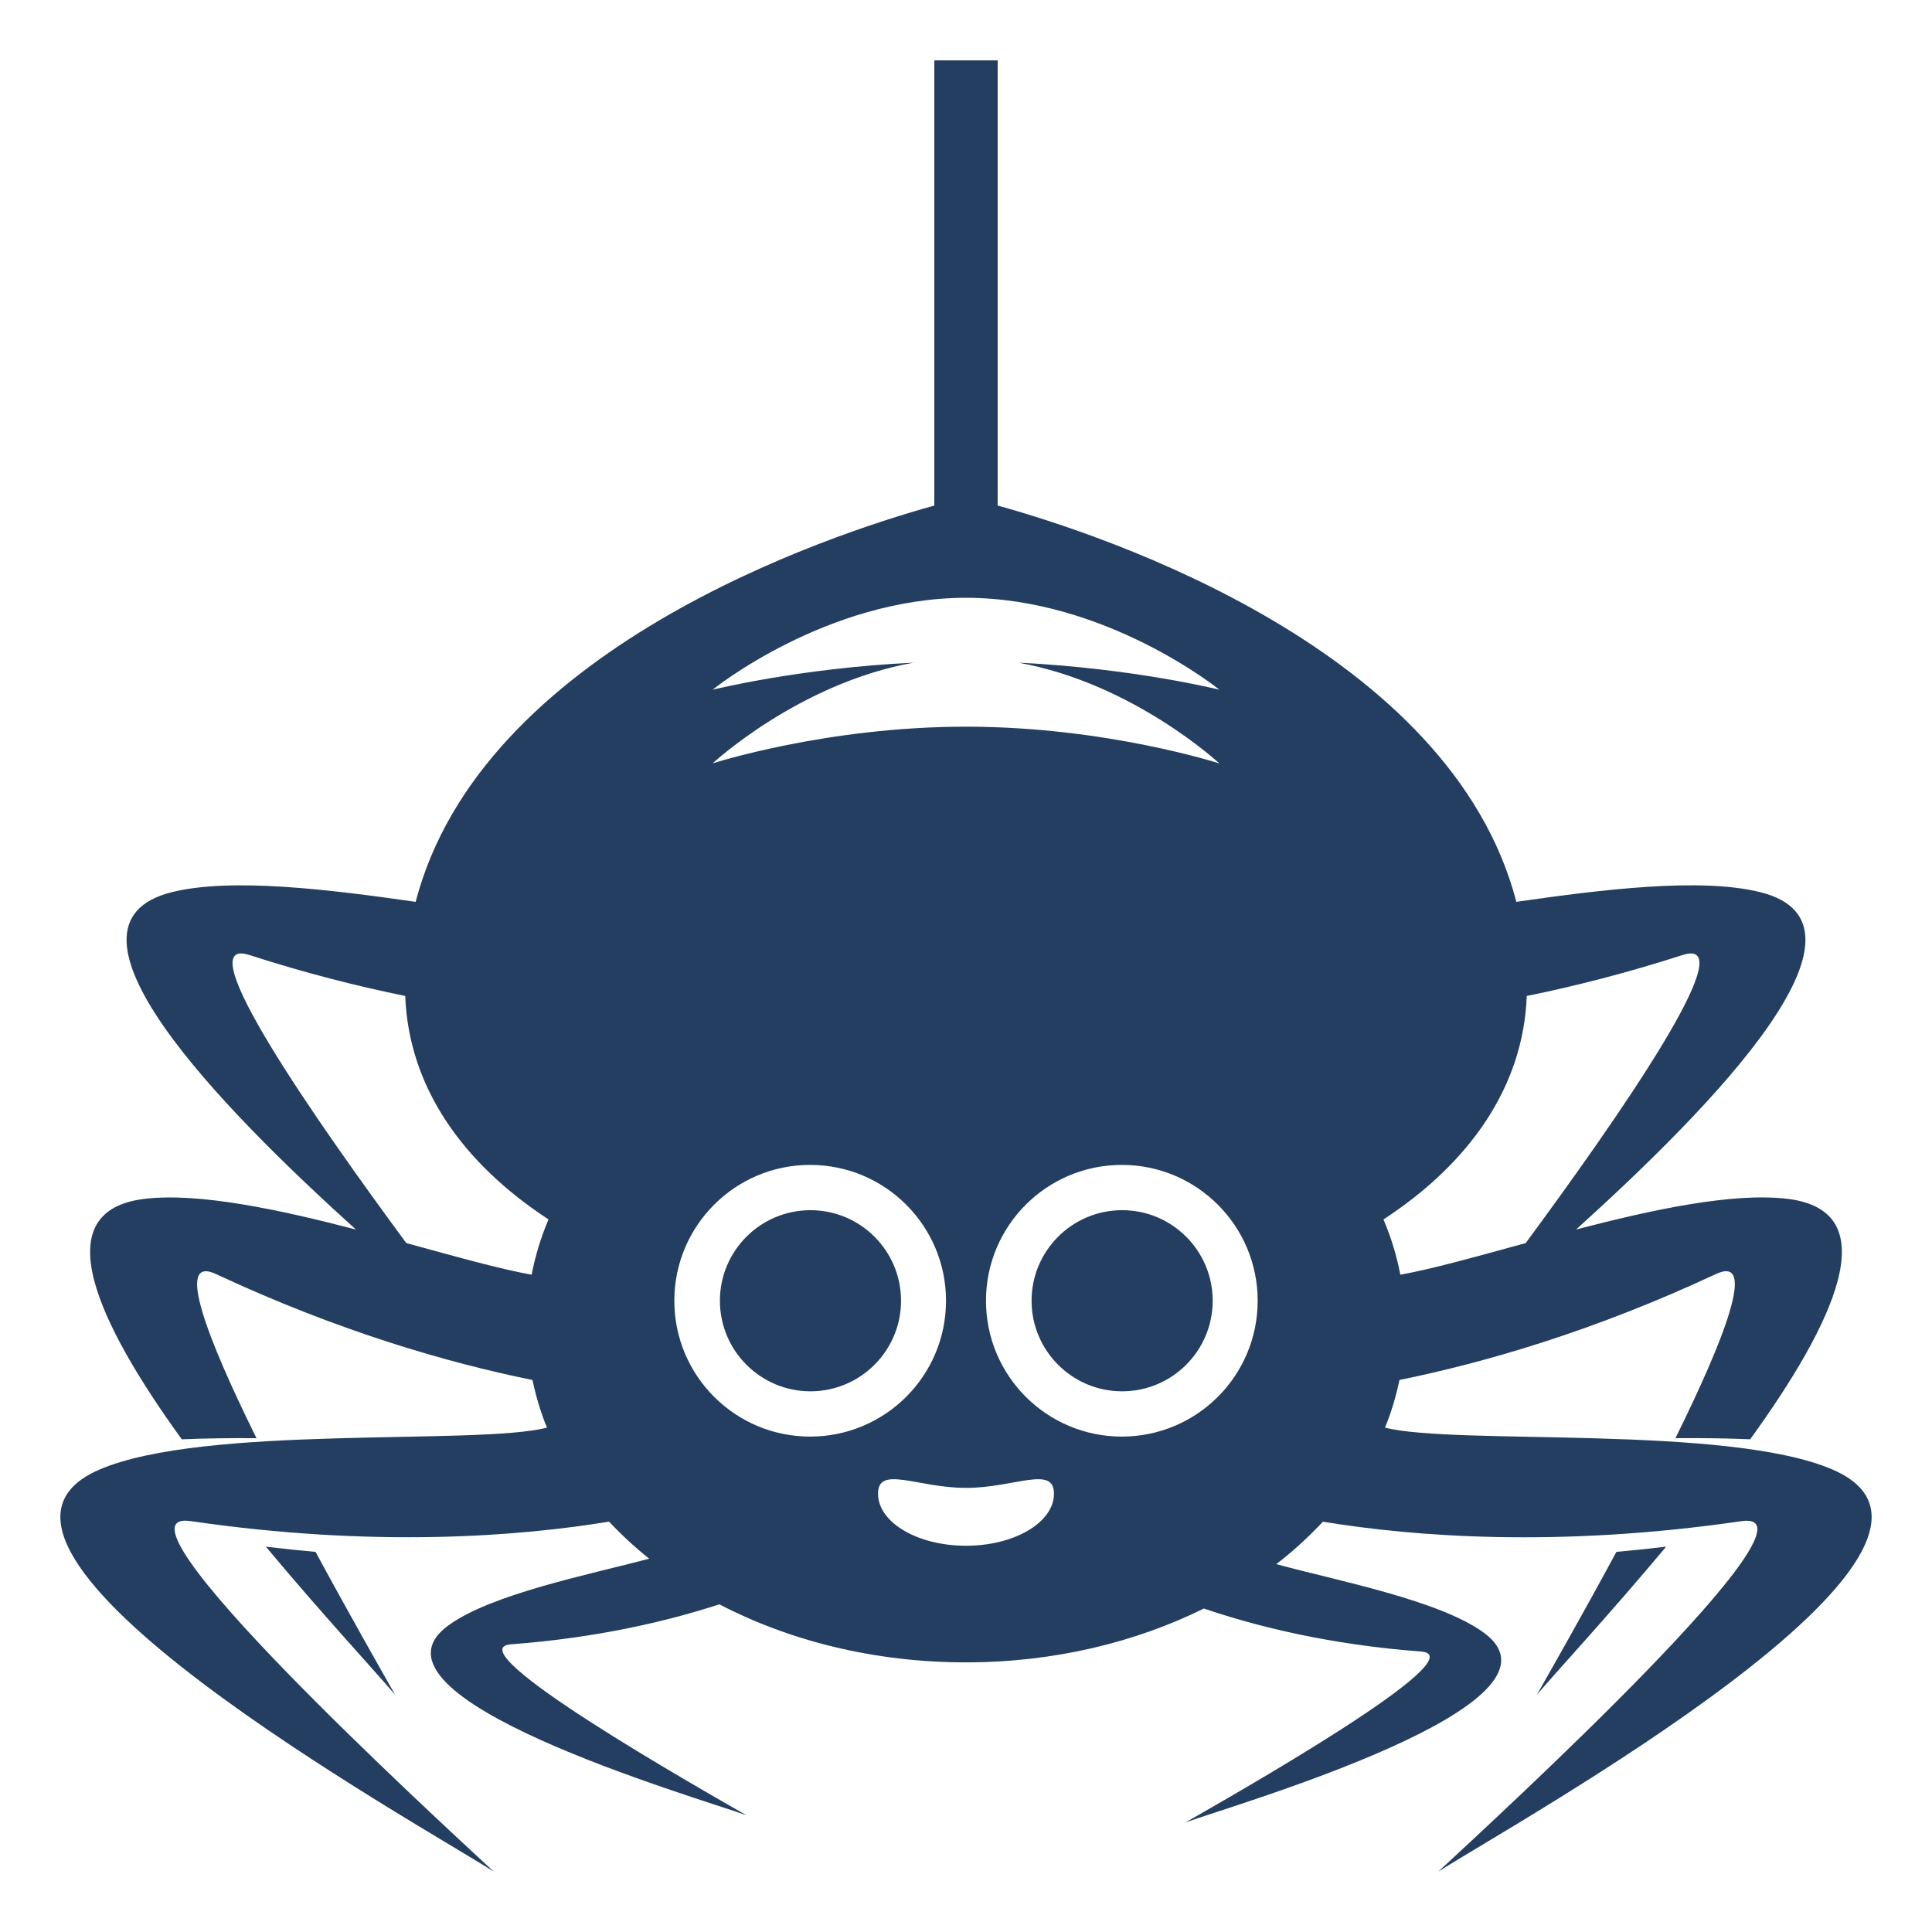
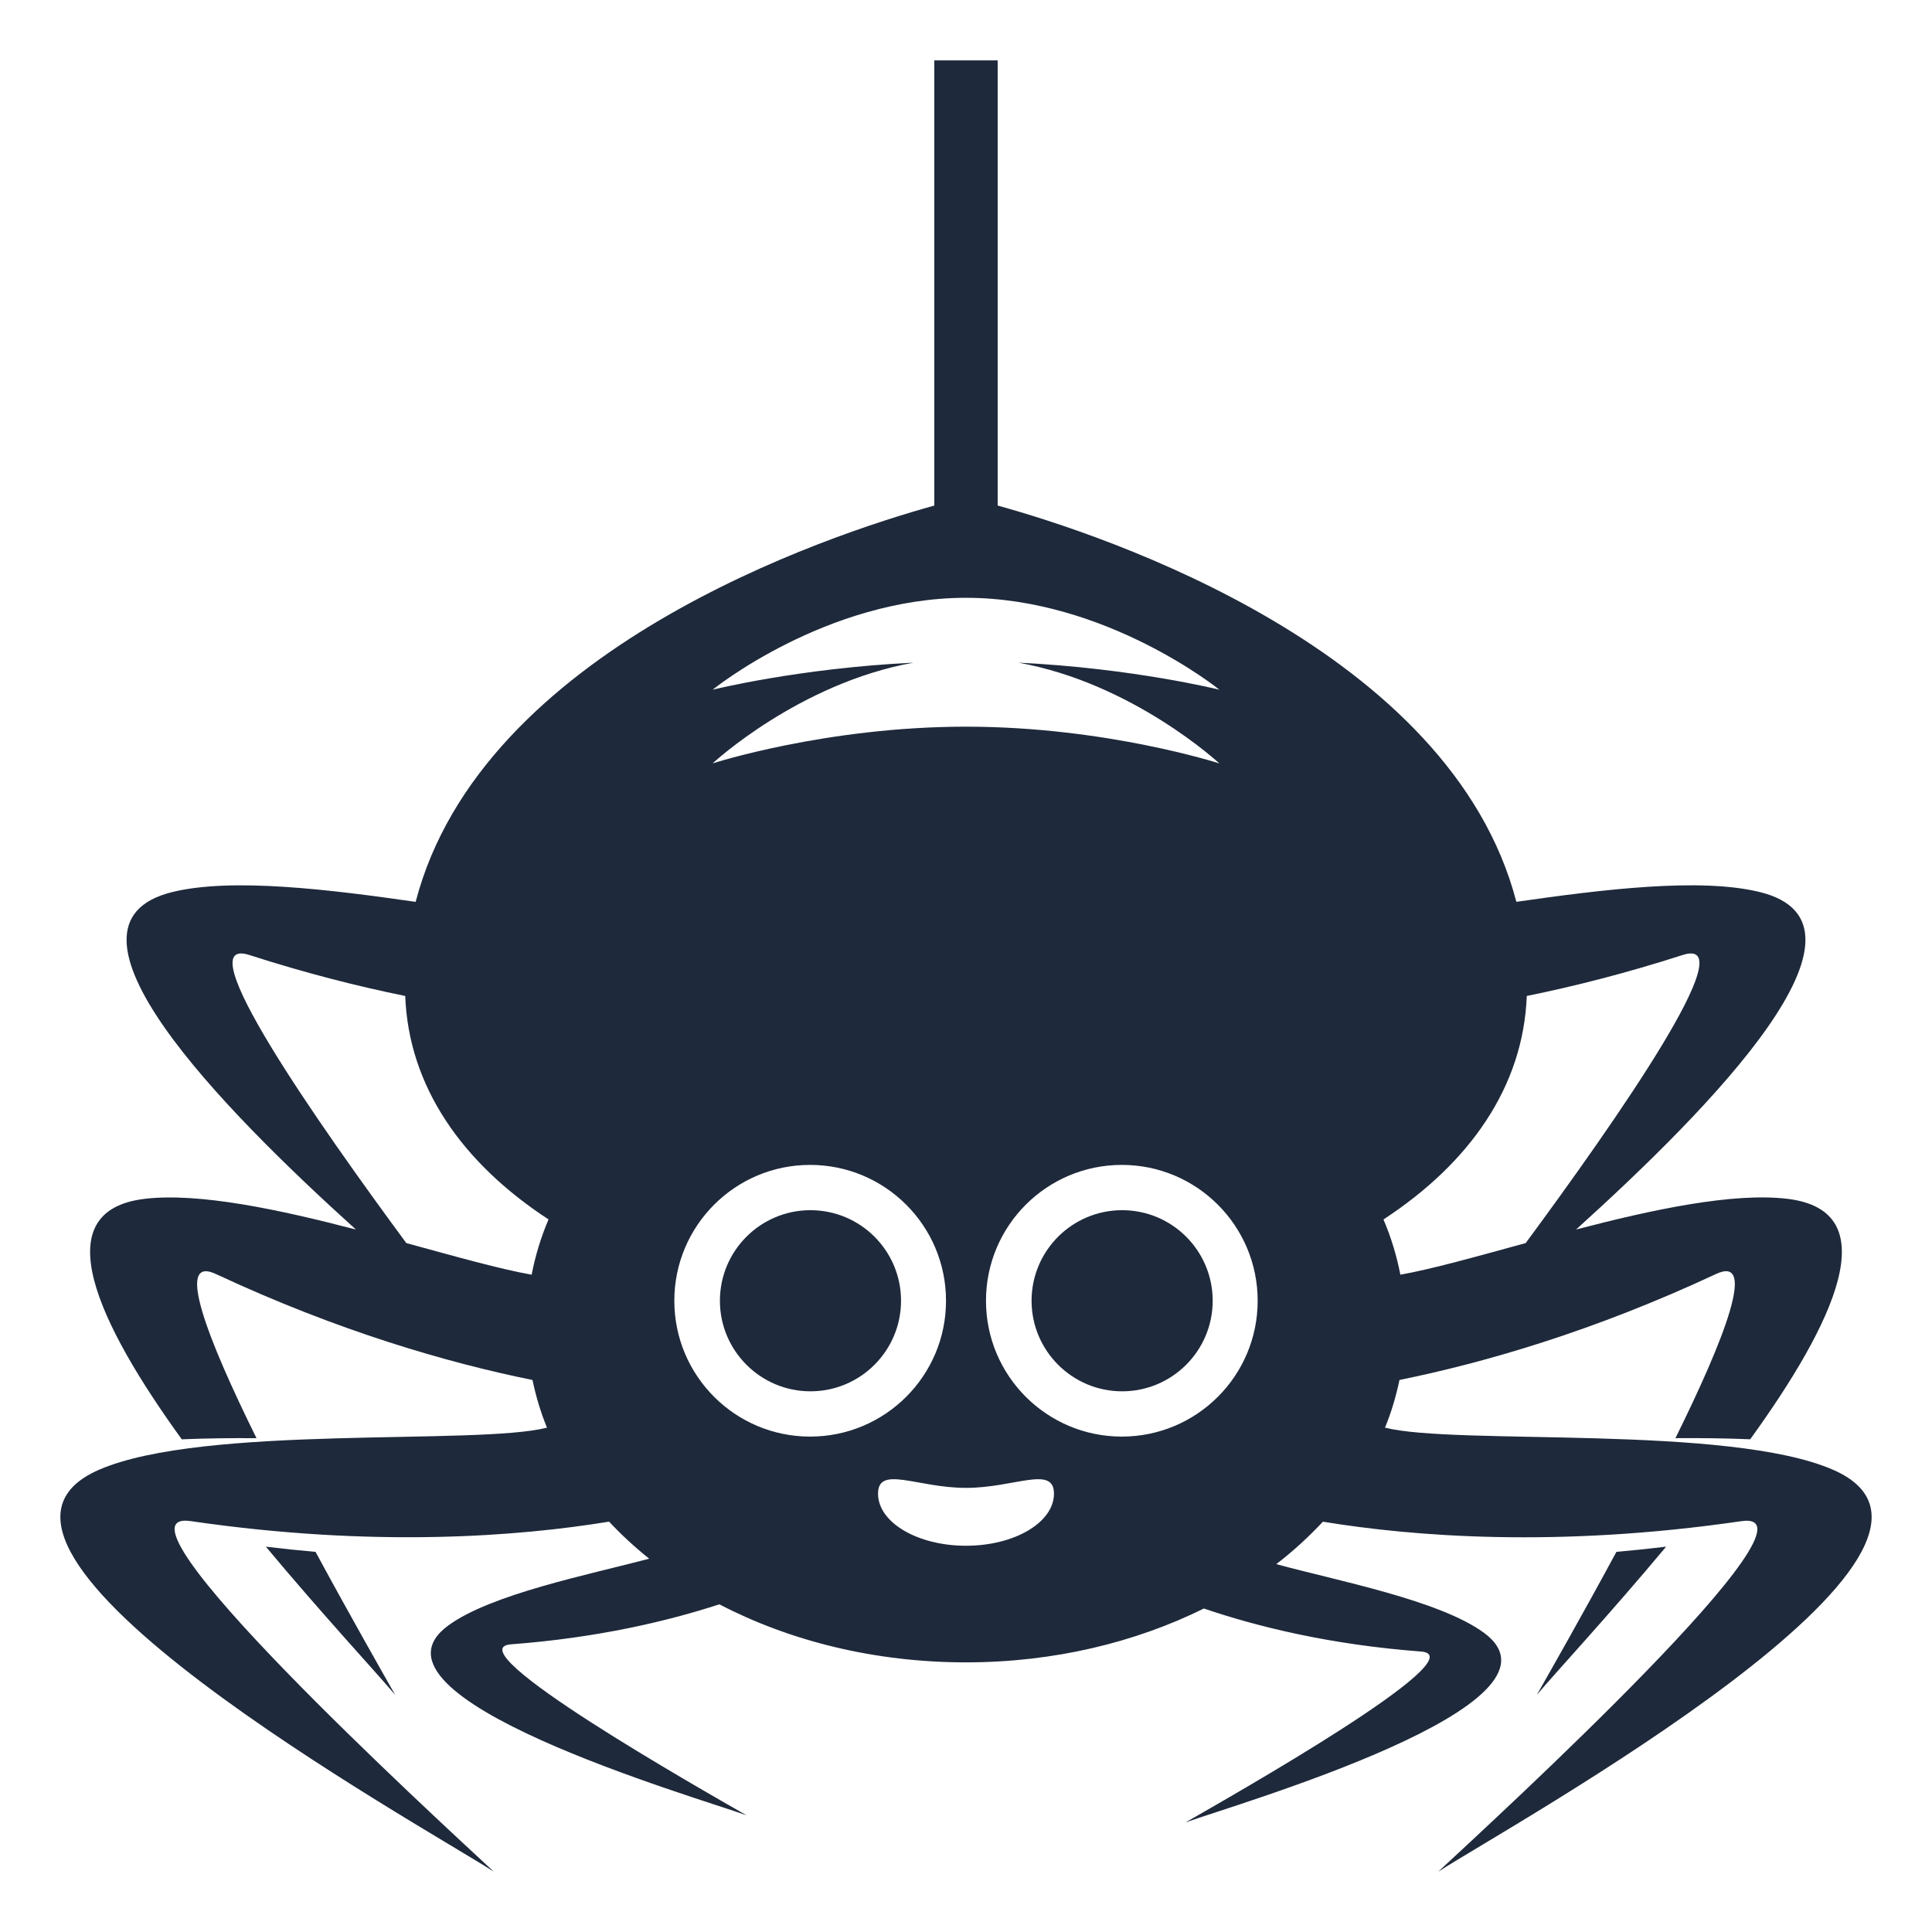
- <svg xmlns="http://www.w3.org/2000/svg" fill="#233e60" enable-background="new 0 0 64 64" viewBox="0 0 64 64">
+ <svg xmlns="http://www.w3.org/2000/svg" fill="#1e293b" enable-background="new 0 0 64 64" viewBox="0 0 64 64">
  <path d="m53.546 51.407c-1.156 2.141-2.223 4.007-2.636 4.737.594-.709 2.377-2.626 4.283-4.909-.569.069-1.117.126-1.647.172" />
  <path d="m37.171 40.089c-1.655 0-2.999 1.344-2.999 3 0 1.654 1.344 3 2.999 3 1.659 0 3.001-1.346 3.001-3 0-1.656-1.342-3-3.001-3" />
  <path d="m26.846 40.089c-1.654 0-2.998 1.344-2.998 3 0 1.654 1.344 3 2.998 3 1.659 0 3.002-1.346 3.002-3 0-1.656-1.343-3-3.002-3" />
  <path d="m60.717 48.686c-3.471-1.507-12.521-.8-14.838-1.394.213-.511.366-1.04.481-1.579 2.813-.572 6.417-1.61 10.485-3.51 1.373-.642.278 2.156-1.344 5.438.85-.007 1.682.004 2.477.037 2.775-3.838 4.559-7.57 1.229-7.966-1.803-.214-4.461.355-6.997 1.017 4.474-4.043 10.427-10.108 6.089-11.178-1.978-.487-5.218-.086-8.068.323-2.176-8.357-13.642-12.146-17.182-13.127v-14.747h-2.099v14.748c-3.54.98-15.006 4.77-17.181 13.127-2.851-.409-6.091-.811-8.068-.323-4.337 1.069 1.615 7.135 6.089 11.178-2.536-.661-5.195-1.23-6.997-1.017-3.331.396-1.547 4.128 1.228 7.966.795-.033 1.627-.044 2.476-.037-1.622-3.282-2.717-6.08-1.344-5.438 4.069 1.899 7.672 2.938 10.486 3.51.115.539.269 1.068.481 1.579-2.317.594-11.367-.113-14.838 1.394-5.961 2.588 10.657 11.758 13.074 13.313-1.918-1.783-13.122-12.061-10.038-11.611 6.108.891 10.895.503 13.858.017.406.434.85.844 1.33 1.228-2.023.534-5.247 1.175-6.665 2.219-3.22 2.373 8.197 5.668 9.888 6.281-1.424-.82-9.73-5.518-7.799-5.664 2.875-.216 5.193-.769 6.899-1.325 2.331 1.213 5.142 1.923 8.171 1.923 2.906 0 5.607-.66 7.88-1.784 1.729.589 4.146 1.195 7.192 1.425 1.928.145-6.375 4.842-7.802 5.662 1.692-.613 13.106-3.908 9.89-6.281-1.473-1.083-4.882-1.73-6.882-2.276.566-.433 1.077-.907 1.546-1.406 2.963.486 7.75.874 13.857-.017 3.084-.449-8.119 9.828-10.038 11.611 2.417-1.557 19.037-10.727 13.074-13.316m-43.106-6.46c-1.03-.182-2.508-.597-4.152-1.048-2.961-4.015-7.308-10.223-5.198-9.542 1.839.593 3.567 1.032 5.163 1.357.113 3.002 1.887 5.533 4.747 7.402-.253.59-.437 1.202-.56 1.831m5.995-19.378s3.757-3.045 8.394-3.045 8.395 3.045 8.395 3.045-2.855-.713-6.657-.896c3.801.683 6.655 3.338 6.655 3.338s-3.758-1.218-8.393-1.218c-4.637 0-8.395 1.217-8.395 1.217s2.855-2.655 6.657-3.338c-3.801.184-6.656.897-6.656.897m-1.268 20.241c0-2.485 2.014-4.5 4.498-4.5 2.486 0 4.502 2.015 4.502 4.5 0 2.486-2.016 4.5-4.502 4.5-2.484 0-4.498-2.014-4.498-4.5m9.662 8.116c-1.61 0-2.914-.773-2.914-1.726 0-.95 1.304-.191 2.914-.191 1.609 0 2.914-.759 2.914.191 0 .953-1.305 1.726-2.914 1.726m5.162-3.616c-2.485 0-4.5-2.014-4.5-4.5 0-2.485 2.015-4.5 4.5-4.5 2.484 0 4.5 2.015 4.5 4.5 0 2.486-2.016 4.5-4.5 4.5m13.414-14.596c1.596-.325 3.324-.765 5.163-1.357 2.109-.681-2.237 5.527-5.198 9.542-1.645.451-3.122.866-4.152 1.048-.123-.629-.307-1.24-.56-1.83 2.86-1.87 4.634-4.401 4.747-7.403" />
  <path d="m13.09 56.145c-.413-.73-1.479-2.597-2.637-4.737-.529-.046-1.077-.104-1.646-.172 1.906 2.283 3.689 4.2 4.283 4.909" />
</svg>
